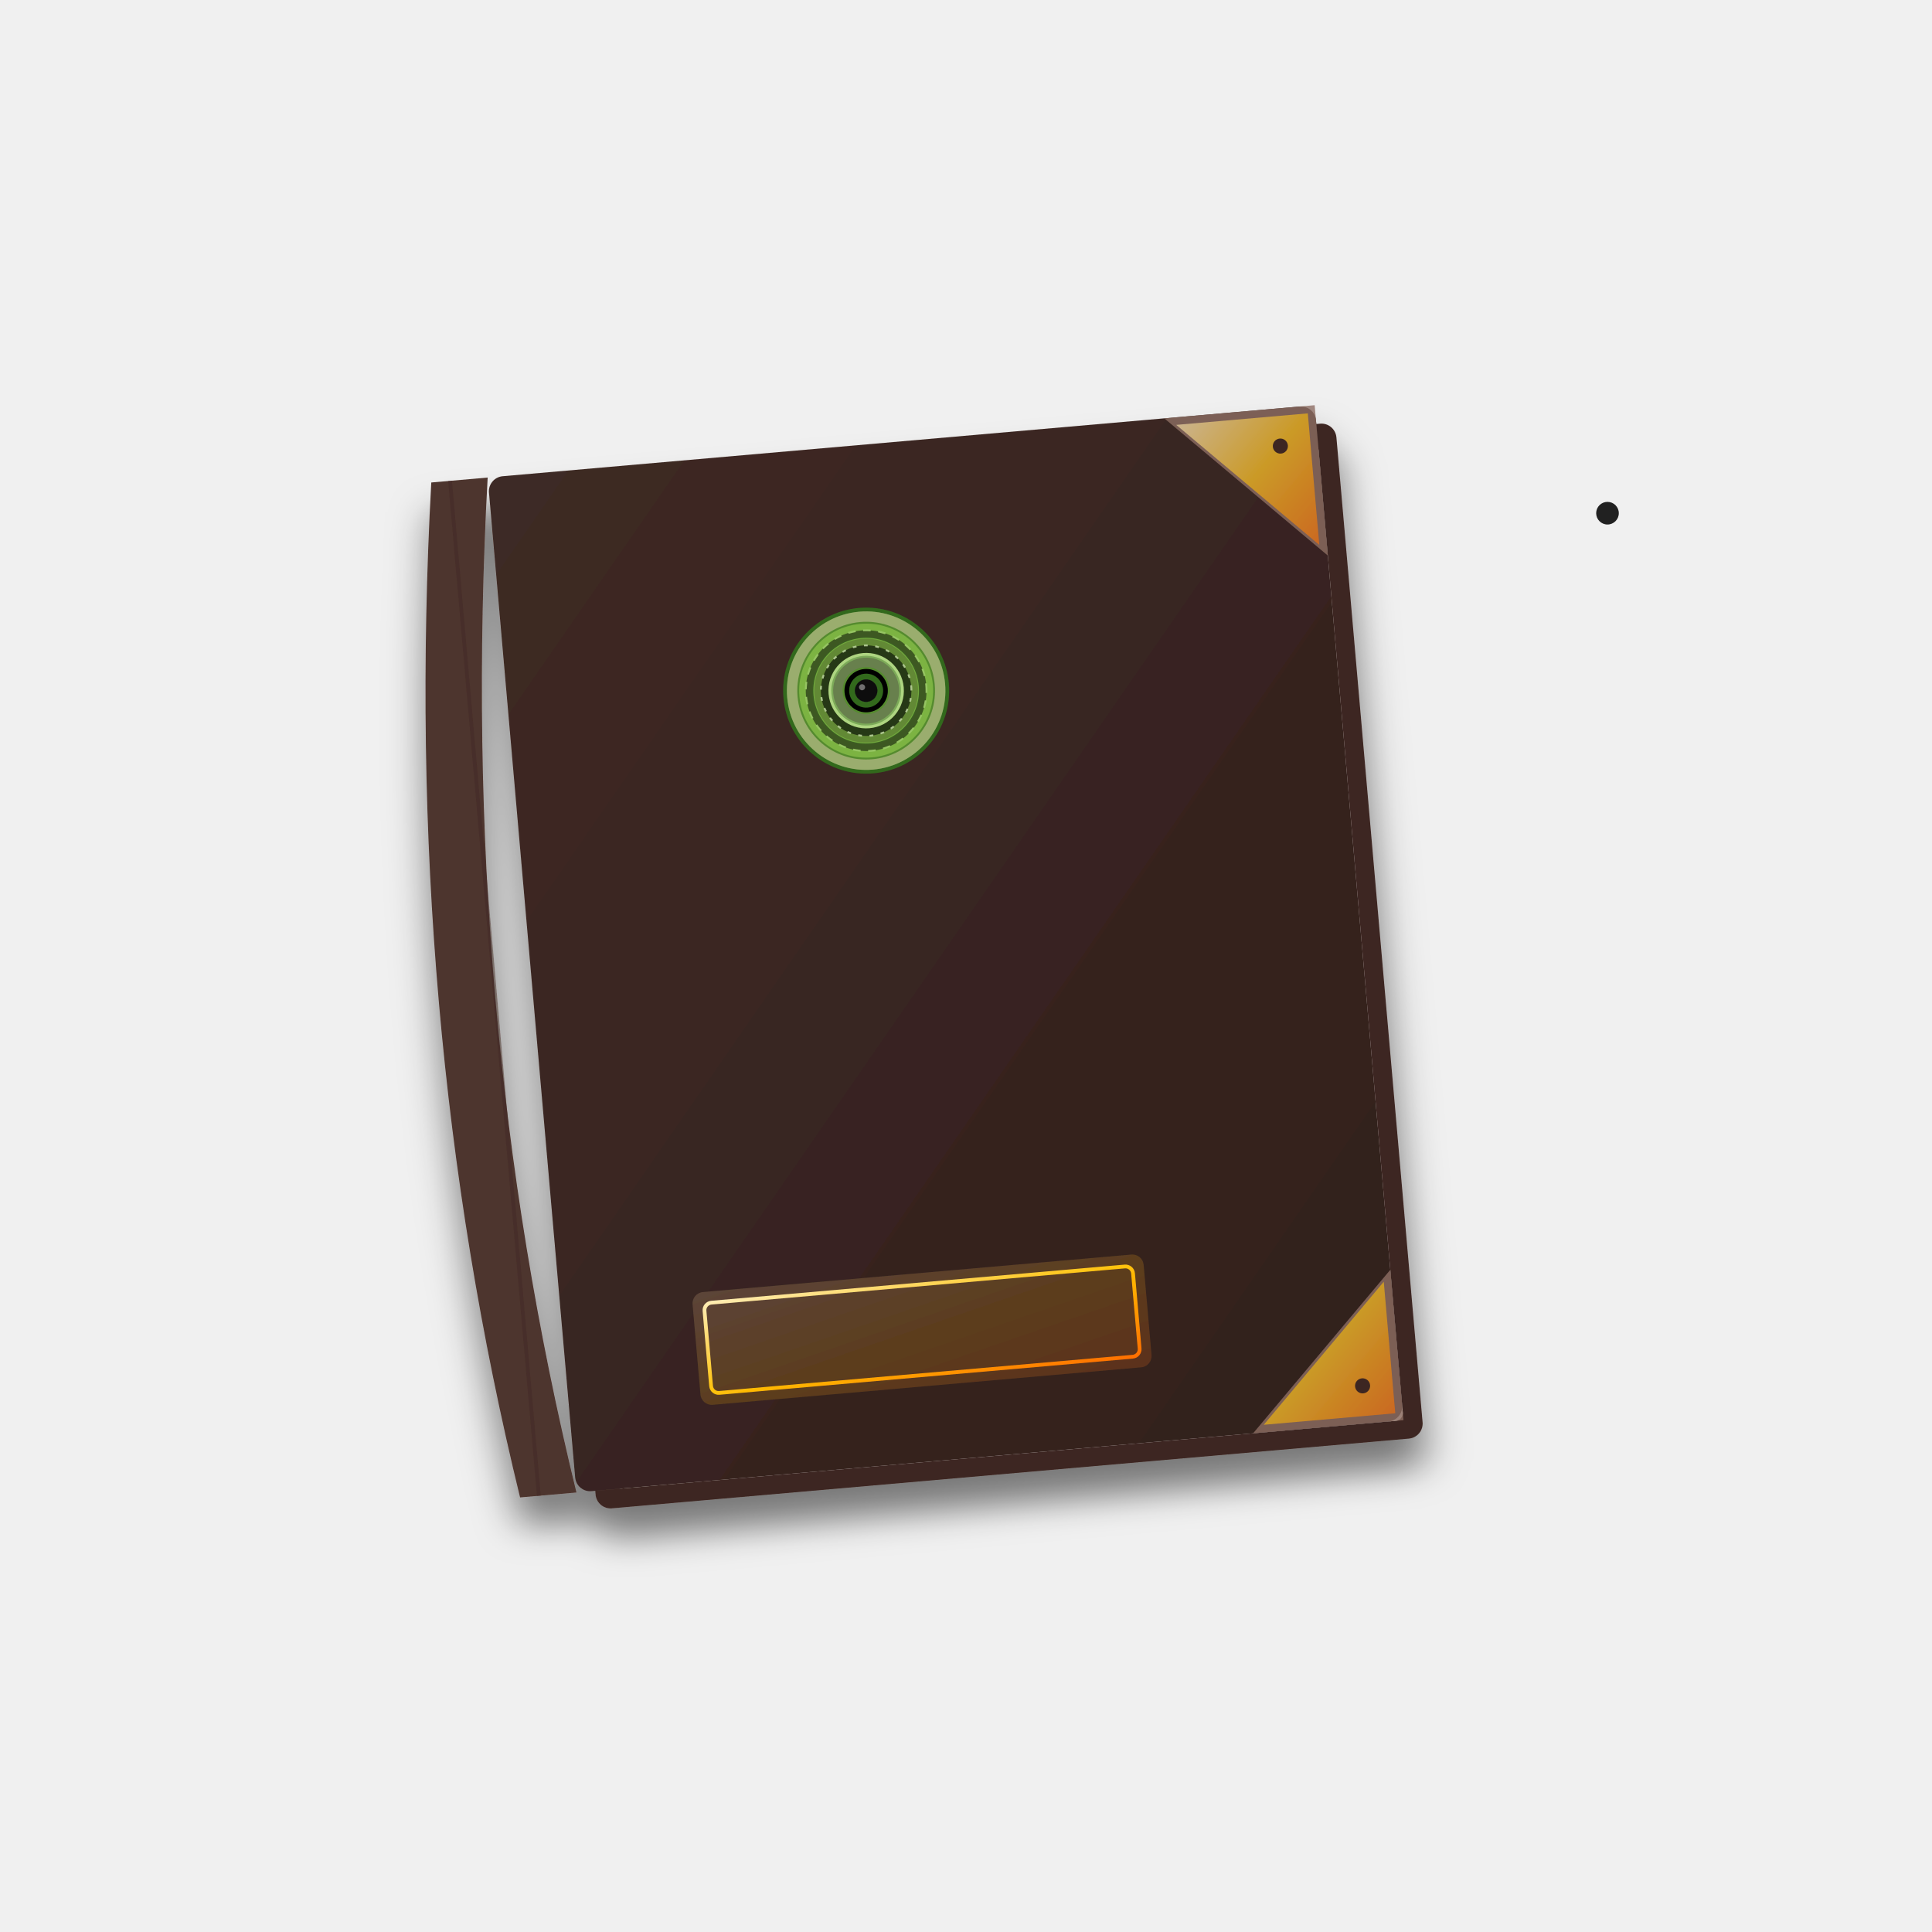
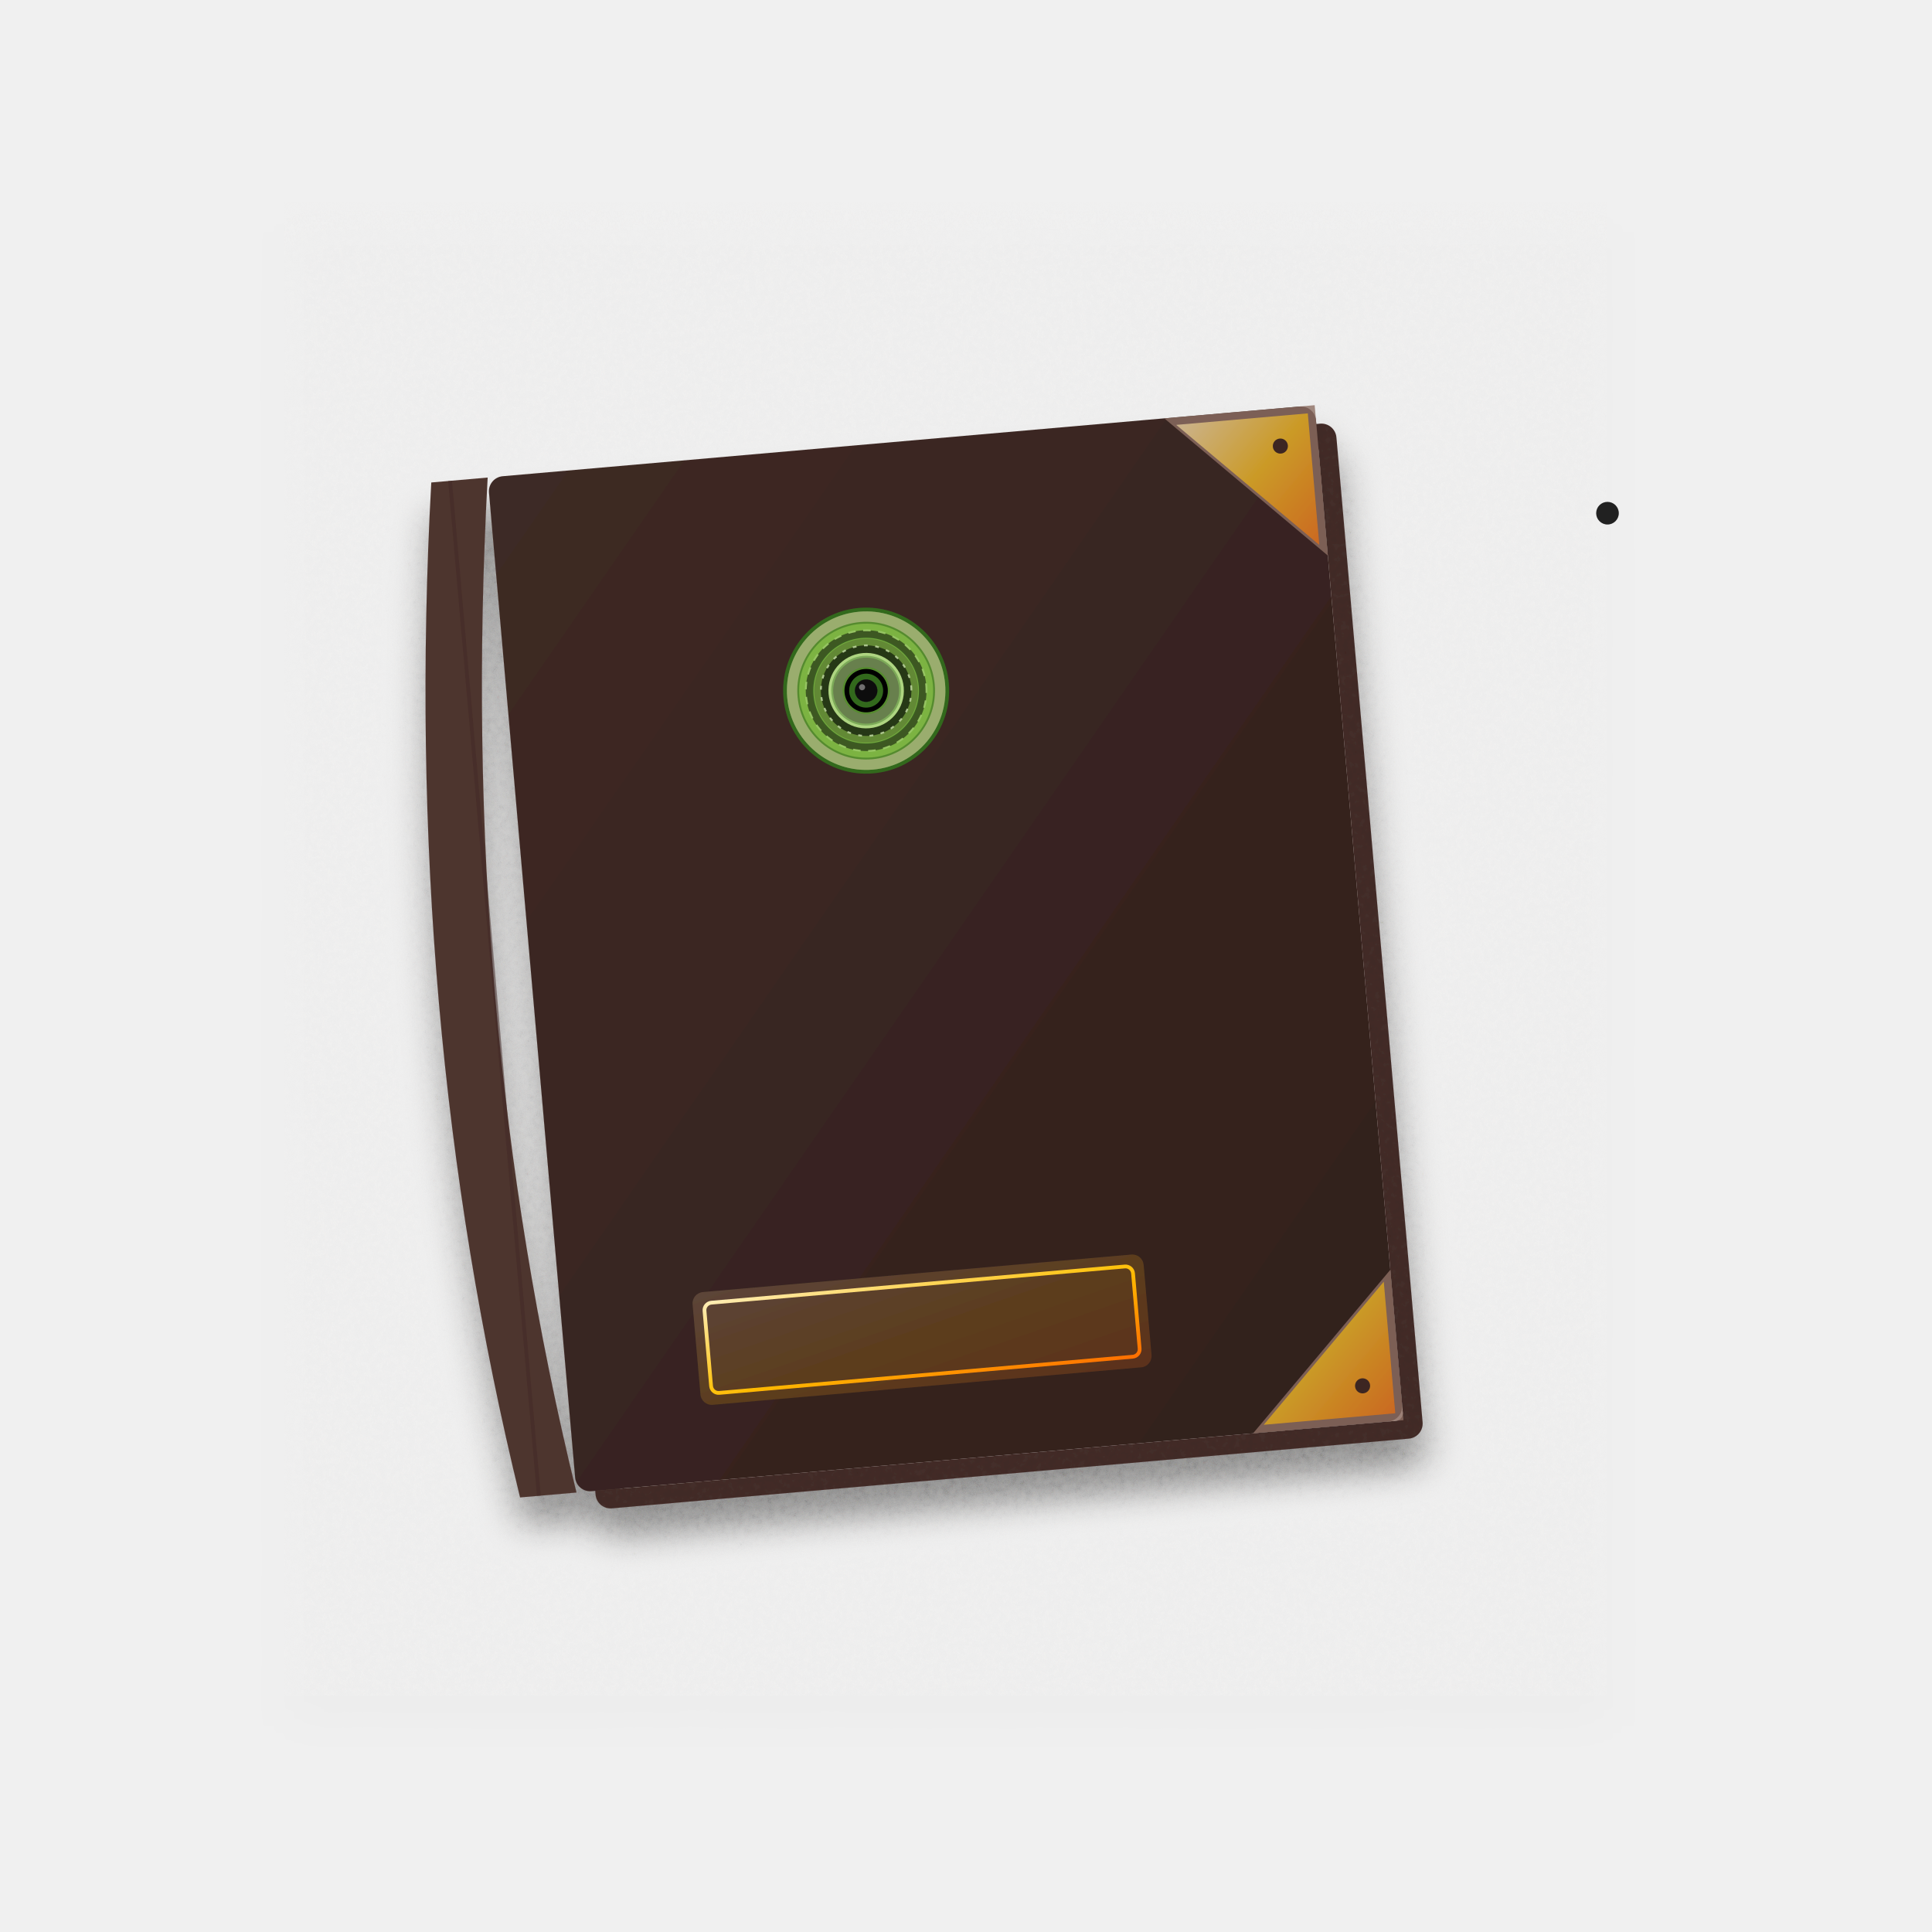
<svg xmlns="http://www.w3.org/2000/svg" viewBox="0 0 512 512">
  <defs>
    <linearGradient id="fieldLeather" x1="0%" y1="0%" x2="100%" y2="100%">
      <stop offset="0%" stop-color="#4E342E" />
      <stop offset="100%" stop-color="#3E2723" />
    </linearGradient>
    <filter id="leatherRoughness">
      <feTurbulence type="fractalNoise" baseFrequency="0.6" numOctaves="4" result="noise" />
      <feColorMatrix in="noise" type="matrix" values="0 0 0 0 0.84 0 0 0 0 0.80 0 0 0 0 0.76 0 0 0 0.22 0" result="roughTint" />
-       <feComposite in="roughTint" in2="SourceGraphic" operator="in" result="roughMasked" />
-       <feBlend in="SourceGraphic" in2="roughMasked" mode="multiply" />
+       <feBlend in="SourceGraphic" in2="roughTint" mode="multiply" />
    </filter>
    <linearGradient id="paperStack" x1="0%" y1="0%" x2="100%" y2="0%">
      <stop offset="0%" stop-color="#EFEBE9" />
      <stop offset="10%" stop-color="#D7CCC8" />
      <stop offset="50%" stop-color="#EFEBE9" />
      <stop offset="100%" stop-color="#D7CCC8" />
    </linearGradient>
    <linearGradient id="chamBody" x1="0%" y1="0%" x2="100%" y2="50%">
      <stop offset="0%" stop-color="#DCEDC8" />
      <stop offset="50%" stop-color="#AED581" />
      <stop offset="100%" stop-color="#558B2F" />
    </linearGradient>
    <linearGradient id="chamStripes" x1="0" y1="0" x2="0" y2="1">
      <stop offset="0%" stop-color="#FFF59D" />
      <stop offset="100%" stop-color="#FFB74D" />
    </linearGradient>
    <linearGradient id="goldFoil" x1="0%" y1="0%" x2="100%" y2="100%">
      <stop offset="0%" stop-color="#FFECB3" />
      <stop offset="50%" stop-color="#FFC107" />
      <stop offset="100%" stop-color="#FF6F00" />
    </linearGradient>
    <filter id="dropShadow" x="-50%" y="-50%" width="200%" height="200%">
-       <feGaussianBlur in="SourceAlpha" stdDeviation="5" />
-       <feOffset dx="0" dy="8" result="offsetblur" />
-       <feFlood flood-color="#000000" flood-opacity="0.5" result="shadowColor" />
-       <feComposite in="shadowColor" in2="offsetblur" operator="in" result="shadow" />
-       <feMerge>
-         <feMergeNode in="shadow" />
-         <feMergeNode in="SourceGraphic" />
-       </feMerge>
+       <feDropShadow dx="0" dy="8" stdDeviation="5" flood-color="#000000" flood-opacity="0.5" />
    </filter>
  </defs>
  <g transform="translate(256, 256)">
    <g>
      <animateTransform attributeName="transform" type="translate" values="0,0; 0,-8; 0,0" dur="4s" repeatCount="indefinite" calcMode="spline" keySplines="0.45 0 0.55 1; 0.45 0 0.55 1" />
      <g transform="rotate(-5)" filter="url(#dropShadow)">
        <rect x="-110" y="-135" width="220" height="270" rx="4" fill="#3E2723" />
        <rect x="-105" y="-130" width="210" height="260" rx="2" fill="url(#paperStack)" />
        <g stroke="#A1887F" stroke-width="1" opacity="0.6">
          <line x1="-105" y1="-120" x2="105" y2="-120" />
          <line x1="-105" y1="-110" x2="105" y2="-110" />
          <line x1="-105" y1="-80" x2="105" y2="-80" />
          <line x1="-105" y1="120" x2="105" y2="120" />
        </g>
        <rect x="-115" y="-140" width="220" height="270" rx="4" fill="url(#fieldLeather)" />
        <rect x="-115" y="-140" width="220" height="270" rx="4" fill="#000" opacity="0.2" filter="url(#leatherRoughness)" />
        <path d="M-115,-140 Q-135,0 -115,130 L-130,130 Q-150,0 -130,-140 Z" fill="#4E342E" />
        <path d="M-125,-140 V130" stroke="#3E2723" stroke-width="1" opacity="0.5" />
        <path d="M65,-140 L105,-140 L105,-100 Z" fill="#8D6E63" opacity="0.8" />
        <path d="M68,-138 L103,-138 L103,-103 Z" fill="url(#goldFoil)" opacity="0.6" />
        <circle cx="95" cy="-130" r="2" fill="#3E2723" />
        <path d="M65,130 L105,130 L105,90 Z" fill="#8D6E63" opacity="0.8" />
        <path d="M68,128 L103,128 L103,93 Z" fill="url(#goldFoil)" opacity="0.6" />
        <circle cx="95" cy="120" r="2" fill="#3E2723" />
        <g transform="translate(0, 0)">
          <g transform="translate(-20, -75)">
            <circle cx="0" cy="0" r="22" fill="#33691E" />
            <circle cx="0" cy="0" r="21" fill="#AED581" />
            <circle cx="0" cy="0" r="21" fill="#6D4C41" opacity="0.3" />
            <g>
              <animateTransform attributeName="transform" type="translate" values="0,0; 0,0; 1,-1; 1,-1; -1,1; -1,1; 1.5,0.5; 1.5,0.5; -0.5,-1.5; -0.5,-1.5; 0,0" keyTimes="0; 0.15; 0.16; 0.35; 0.36; 0.6; 0.61; 0.75; 0.76; 0.95; 1" dur="4s" repeatCount="indefinite" calcMode="linear" />
              <circle cx="0" cy="0" r="18" fill="#7CB342" stroke="#558B2F" stroke-width="0.5" />
              <circle cx="0" cy="0" r="16" stroke="#AED581" stroke-width="0.5" stroke-dasharray="2,2" opacity="0.5" />
            </g>
            <g>
              <animateTransform attributeName="transform" type="translate" values="0,0; 0,0; 2,-2; 2,-2; -2,2; -2,2; 3,1; 3,1; -1,-3; -1,-3; 0,0" keyTimes="0; 0.15; 0.16; 0.35; 0.36; 0.6; 0.61; 0.75; 0.76; 0.95; 1" dur="4s" repeatCount="indefinite" calcMode="linear" />
              <circle cx="0" cy="0" r="14" fill="#8BC34A" />
              <circle cx="0" cy="0" r="14" stroke="#33691E" stroke-width="0.5" opacity="0.3" />
              <circle cx="0" cy="0" r="12" stroke="#DCEDC8" stroke-width="0.5" stroke-dasharray="1,2" opacity="0.6" />
            </g>
            <g>
              <animateTransform attributeName="transform" type="translate" values="0,0; 0,0; 3,-3; 3,-3; -3,3; -3,3; 4.5,1.5; 4.5,1.5; -1.5,-4.5; -1.5,-4.5; 0,0" keyTimes="0; 0.15; 0.16; 0.35; 0.36; 0.6; 0.61; 0.75; 0.76; 0.95; 1" dur="4s" repeatCount="indefinite" calcMode="linear" />
              <circle cx="0" cy="0" r="10" fill="#AED581" />
              <circle cx="0" cy="0" r="9" stroke="#33691E" stroke-width="0.5" opacity="0.4" />
            </g>
            <g>
              <animateTransform attributeName="transform" type="translate" values="0,0; 0,0; 5,-5; 5,-5; -5,5; -5,5; 7,3; 7,3; -3,-7; -3,-7; 0,0" keyTimes="0; 0.15; 0.16; 0.35; 0.36; 0.6; 0.61; 0.75; 0.76; 0.95; 1" dur="4s" repeatCount="indefinite" calcMode="linear" />
              <circle cx="0" cy="0" r="6" fill="#DCEDC8" />
              <circle cx="0" cy="0" r="6" stroke="#558B2F" stroke-width="0.5" />
              <circle cx="0" cy="0" r="4.5" fill="#33691E" />
              <circle cx="0" cy="0" r="3" fill="#111" />
              <circle cx="-1" cy="-1" r="0.8" fill="#FFF" opacity="0.4" />
            </g>
          </g>
        </g>
        <rect x="-80" y="80" width="120" height="30" rx="3" fill="#3E2723" />
        <rect x="-80" y="80" width="120" height="30" rx="3" fill="url(#goldFoil)" opacity="0.15" />
        <rect x="-77" y="83" width="114" height="24" rx="2" fill="none" stroke="url(#goldFoil)" stroke-width="1" />
        <line x1="-70" y1="95" x2="30" y2="95" stroke="url(#goldFoil)" stroke-width="2" />
        <line x1="-70" y1="100" x2="10" y2="100" stroke="url(#goldFoil)" stroke-width="2" />
      </g>
      <g transform="translate(10, 0)">
        <path d="M90,-100 L110,-100" stroke="#EF5350" stroke-width="5" stroke-linecap="round" opacity="0">
          <animate attributeName="d" values="M90,-100 L100,-100; M90,-100 L160,-120; M90,-100 L100,-100; M90,-100 L100,-100" dur="5s" repeatCount="indefinite" keyTimes="0; 0.1; 0.2; 1" begin="1s" />
          <animate attributeName="opacity" values="0; 1; 1; 0; 0" dur="5s" repeatCount="indefinite" keyTimes="0; 0.05; 0.2; 0.25; 1" begin="1s" />
        </path>
        <circle cx="160" cy="-120" r="3" fill="#212121" opacity="1">
          <animate attributeName="opacity" values="1; 1; 0; 0; 1" dur="5s" repeatCount="indefinite" keyTimes="0; 0.6; 0.61; 0.99; 1" />
          <animate attributeName="cx" values="160; 162; 160; 158; 160" dur="0.2s" repeatCount="indefinite" />
          <animate attributeName="cy" values="-120; -118; -120; -121; -120" dur="1.5s" repeatCount="indefinite" />
        </circle>
      </g>
    </g>
  </g>
</svg>
